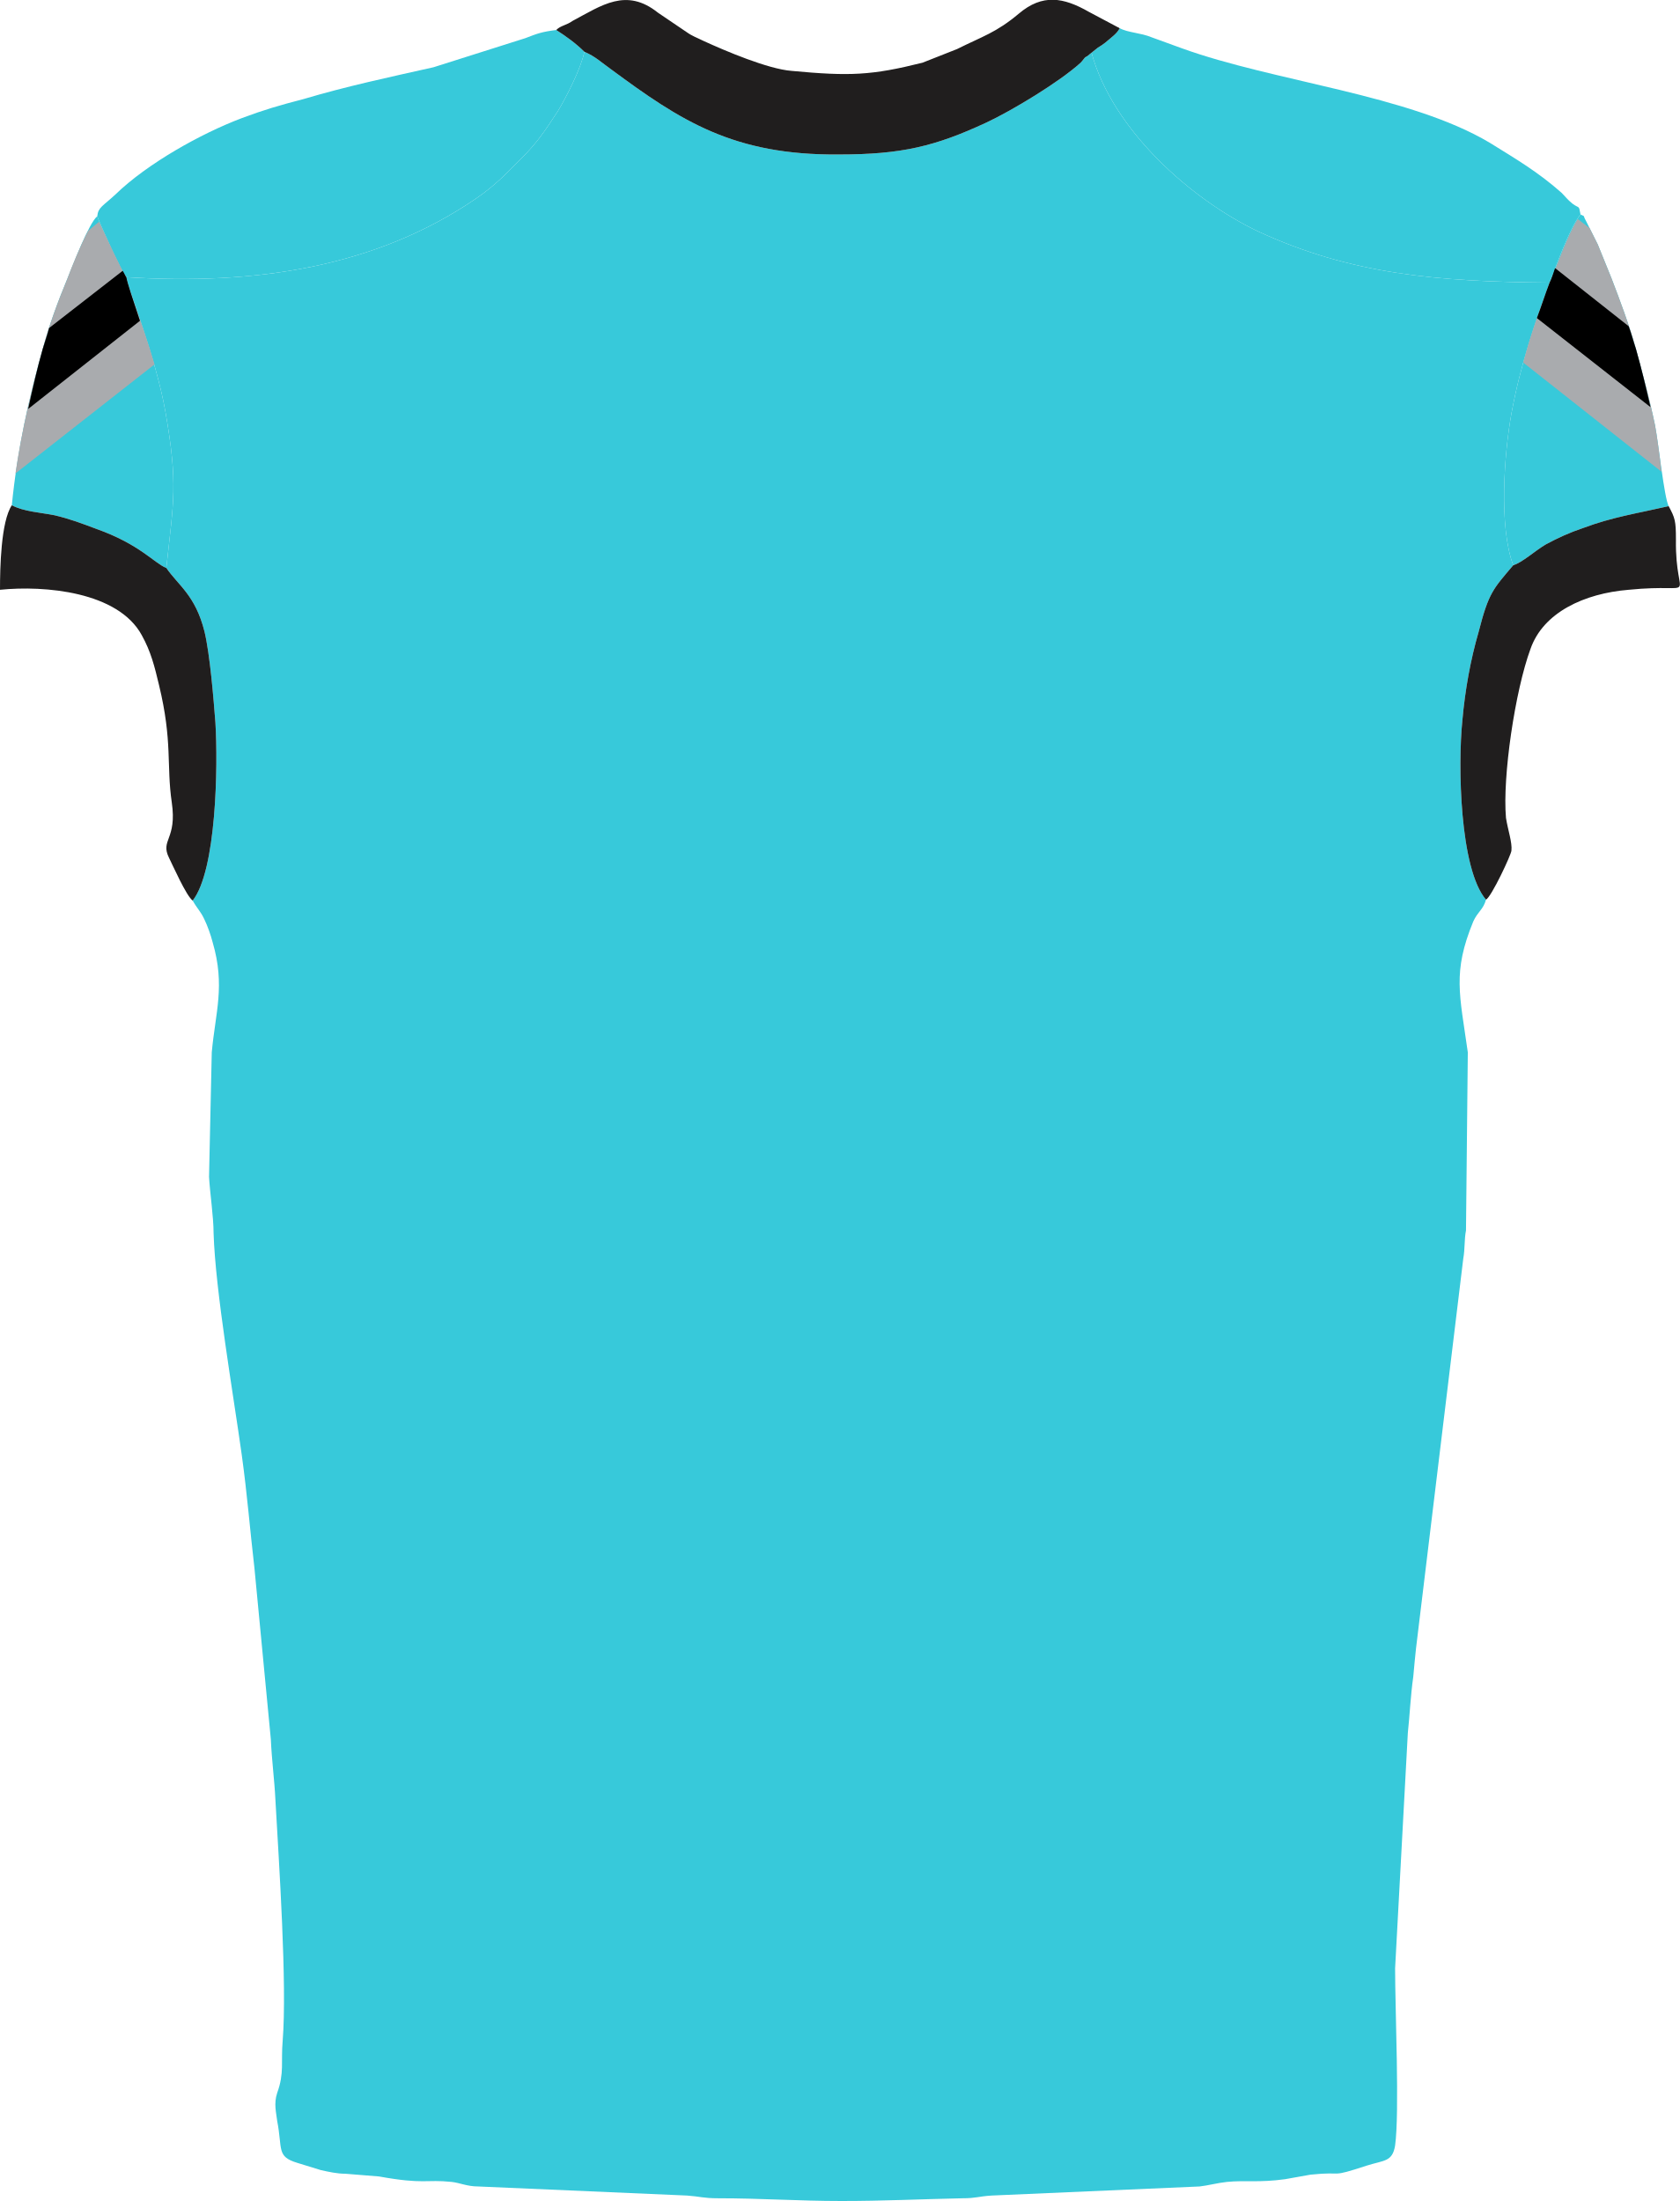
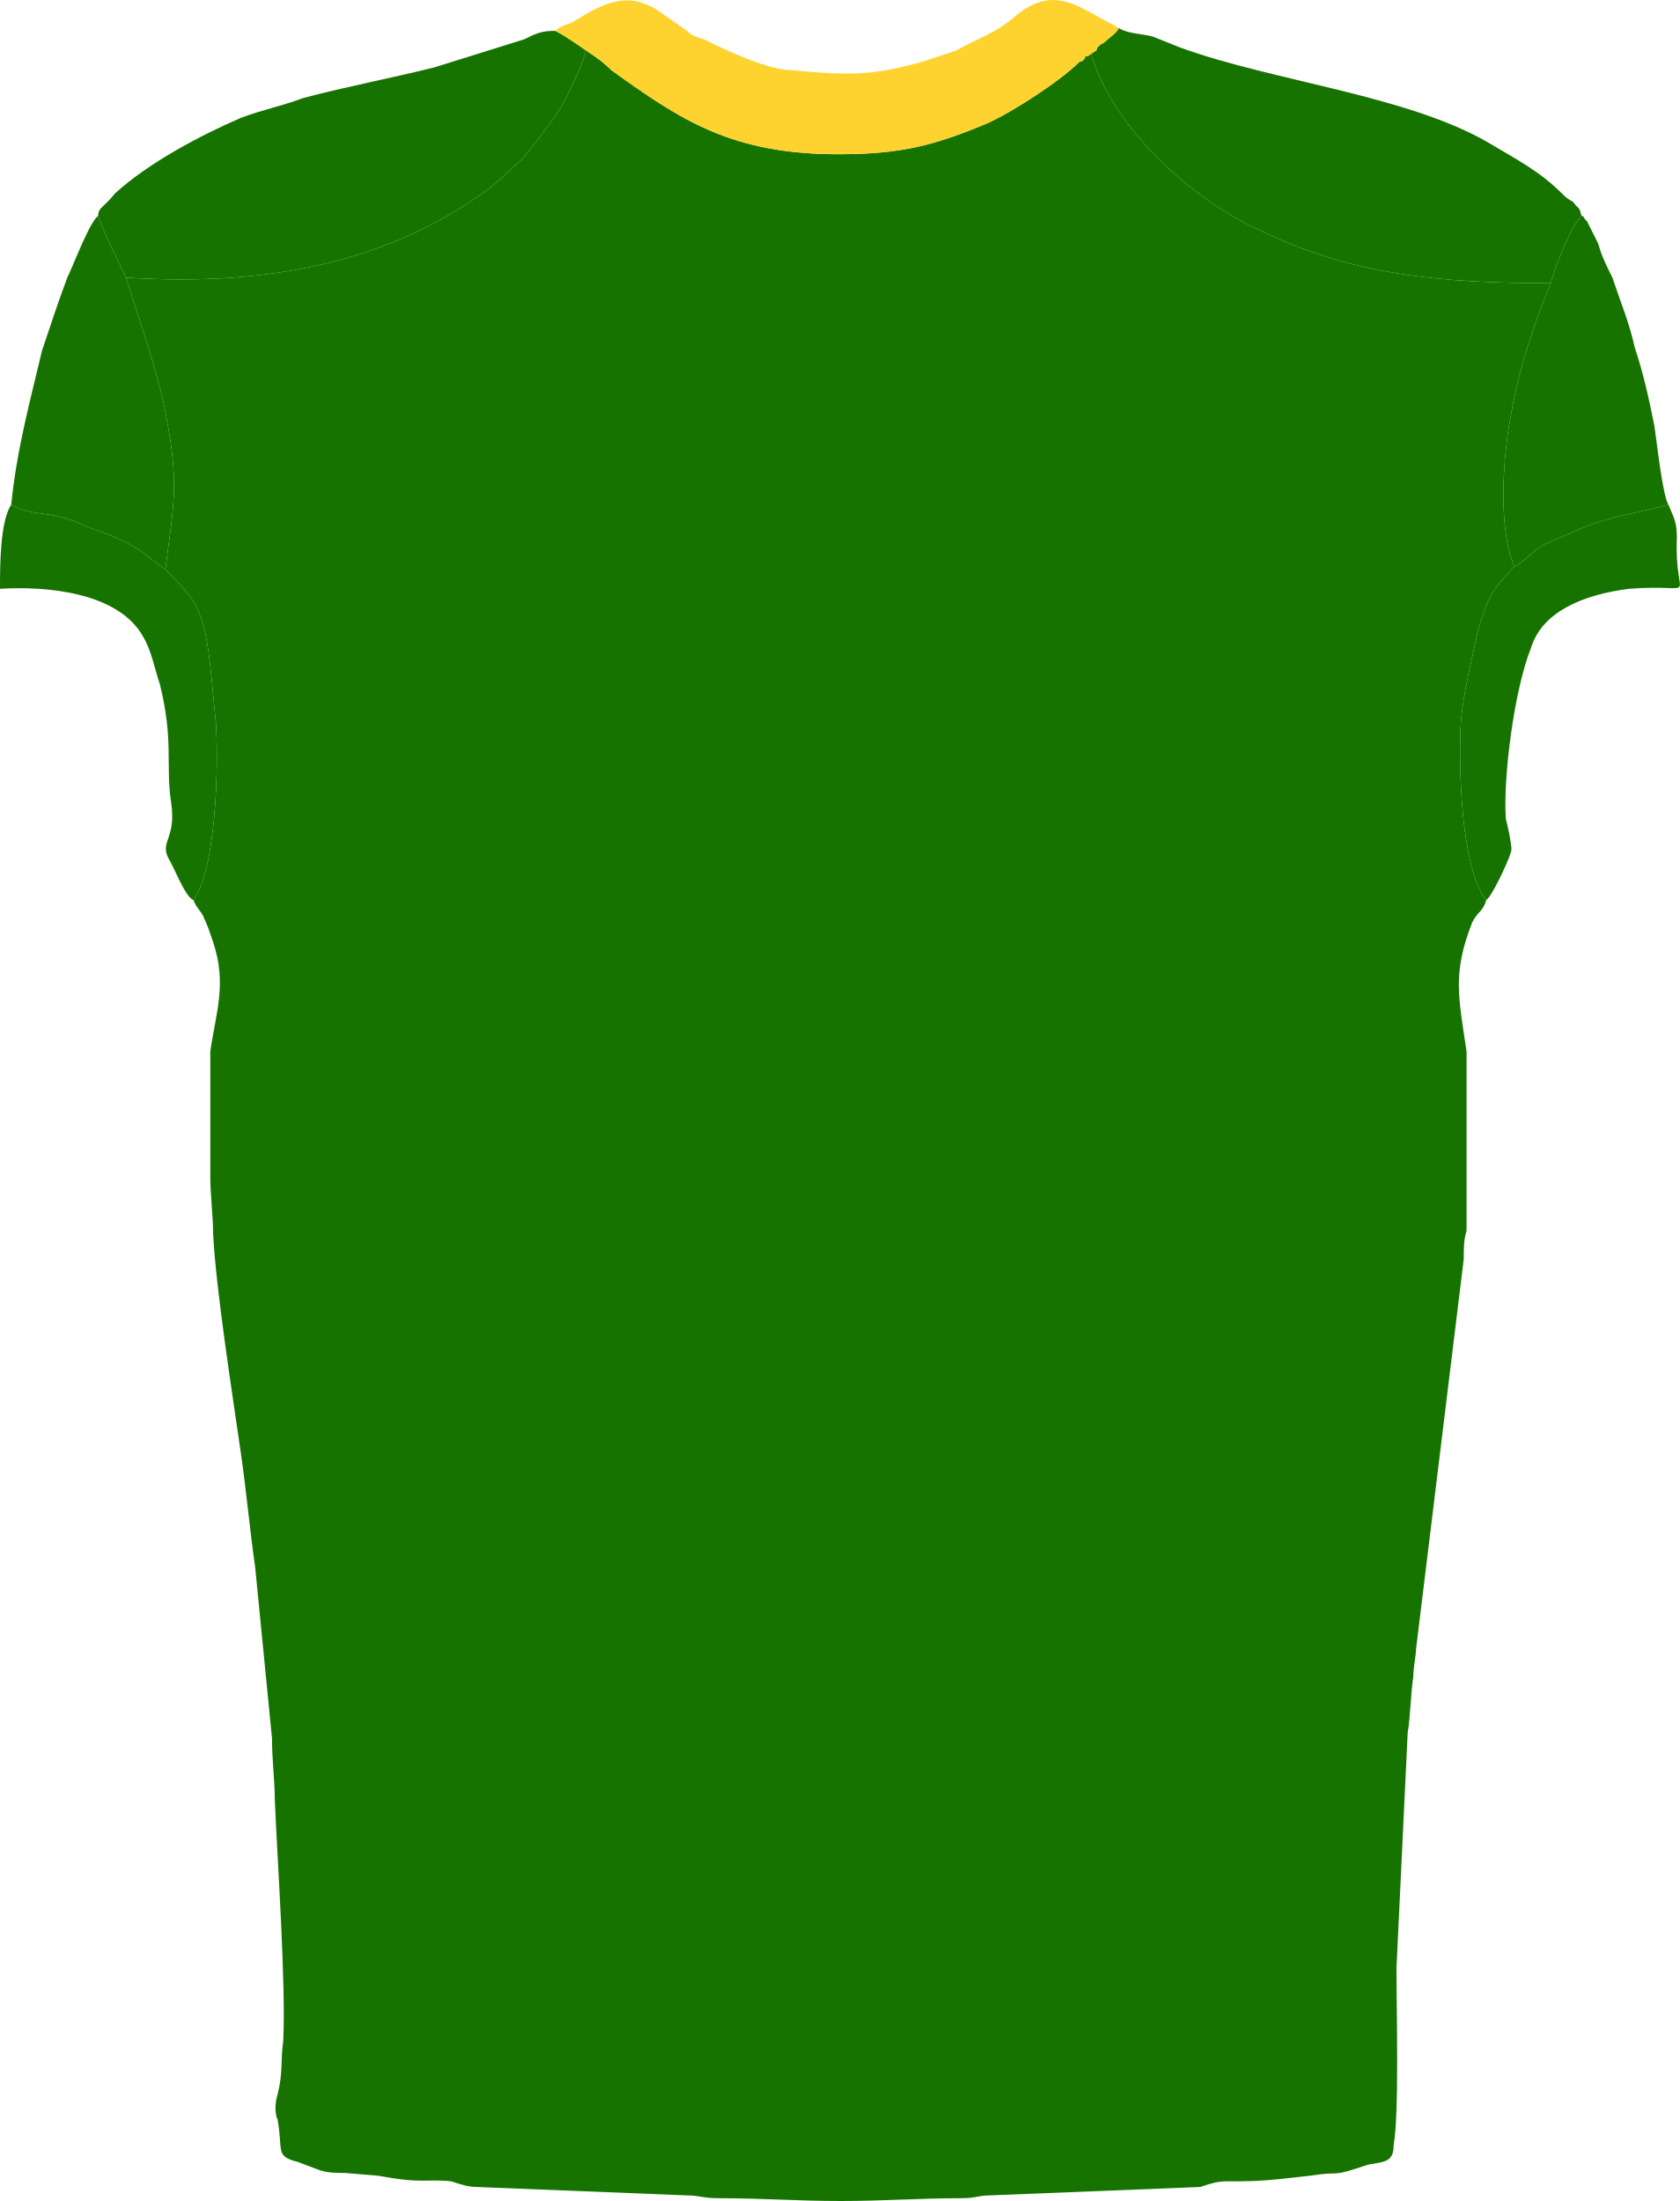
- <svg xmlns="http://www.w3.org/2000/svg" xml:space="preserve" width="100%" height="100%" version="1.1" shape-rendering="geometricPrecision" text-rendering="geometricPrecision" image-rendering="optimizeQuality" fill-rule="evenodd" clip-rule="evenodd" viewBox="0 0 1848 2422">
+ <svg xmlns="http://www.w3.org/2000/svg" xml:space="preserve" width="100%" height="100%" version="1.1" shape-rendering="geometricPrecision" text-rendering="geometricPrecision" image-rendering="optimizeQuality" fill-rule="evenodd" clip-rule="evenodd" viewBox="0 0 599 785">
  <defs />
  <g id="Layer_x0020_1">
-     <path fill="#37C9DA" d="M139 305c2,14 32,86 43,148 14,80 9,98 1,172 13,19 32,30 42,70 6,25 10,74 12,100 3,49 1,163 -25,196 5,9 9,12 13,21 3,6 7,17 9,25 14,48 3,77 -1,121l-3 137c1,18 5,44 5,62 2,64 22,179 31,244 6,43 9,82 14,125l18 188c1,23 4,45 5,66 4,71 13,204 8,266 -2,23 2,35 -6,57 -4,12 -1,22 0,31 6,31 -1,39 22,46l26 8c9,2 18,4 27,4l37 3c50,9 51,3 80,6 9,1 17,5 29,5l230 10c14,1 18,3 34,3 48,0 88,3 136,3 46,0 86,-2 133,-3 15,0 17,-2 32,-3l229 -10c9,-1 20,-4 30,-5 20,-2 35,1 64,-3l28 -5c39,-4 19,4 62,-10 19,-6 28,-4 31,-22 5,-36 0,-149 0,-195l14 -259c2,-18 3,-41 6,-62 1,-10 2,-23 3,-31l52 -429c2,-11 1,-21 3,-31l2 -196c-9,-64 -17,-88 6,-144 5,-11 11,-13 14,-24 -29,-34 -31,-148 -26,-197 3,-34 9,-67 18,-98 11,-43 16,-47 38,-73 -16,-42 -10,-123 -2,-167 10,-54 25,-97 42,-144 -123,-1 -218,-9 -320,-56 -74,-35 -161,-112 -184,-197l-5 4c-1,0 -1,1 -2,1l0 0c-1,1 -3,4 -5,6 -23,21 -76,53 -104,66 -56,26 -93,35 -162,35 -116,1 -174,-37 -251,-94 -10,-7 -17,-14 -29,-19 -4,19 -20,50 -29,65 -15,23 -23,35 -41,53 -16,16 -28,29 -50,44 -110,75 -242,95 -384,86z" id="svg-part-0" />
-     <path fill="#37C9DA" d="M1201 58c23,85 110,162 184,197 102,47 197,55 320,56 8,-20 22,-60 34,-75 -2,-11 -1,-6 -9,-12 -6,-5 -7,-7 -12,-12 -26,-23 -50,-37 -79,-55 -89,-53 -237,-67 -339,-104l-33 -12c-12,-5 -26,-5 -35,-10 -3,6 -9,10 -16,16 -5,4 -8,5 -10,7l0 0 -5 4zm-1094 180c4,11 27,62 32,67 142,9 274,-11 384,-86 22,-15 34,-28 50,-44 18,-18 26,-30 41,-53 9,-15 25,-46 29,-65 -9,-9 -20,-17 -31,-24 -16,2 -21,4 -34,9l-101 32c-49,11 -96,21 -143,35 -27,7 -44,12 -68,21 -45,17 -104,50 -139,84 -14,13 -19,14 -20,24z" id="svg-part-1" />
-     <path fill="#201E1E" d="M612 33c11,7 22,15 31,24 12,5 19,12 29,19 77,57 135,95 251,94 69,0 106,-9 162,-35 28,-13 81,-45 104,-66 2,-2 4,-5 5,-6l0 0c1,0 1,-1 2,-1l10 -8 0 0c2,-2 5,-3 10,-7 7,-6 13,-10 16,-16 -1,0 -1,-1 -2,-1l-32 -17c-28,-16 -51,-20 -77,2 -25,21 -40,25 -68,39l-38 15c-56,14 -80,15 -144,9 -26,-2 -73,-22 -97,-33 -8,-4 -12,-5 -19,-10l-31 -21c-35,-28 -62,-8 -94,9 -7,5 -13,5 -18,10z" id="svg-part-2" />
-     <path fill="#37C9DA" d="M13 556c13,7 32,8 47,11 17,4 30,9 46,15 48,17 64,38 77,43 8,-74 13,-92 -1,-172 -11,-62 -41,-134 -43,-148 -5,-5 -28,-56 -32,-67 -9,7 -27,54 -33,69 -10,24 -20,51 -27,77 -15,53 -28,111 -34,172zm1692 -245c-17,47 -32,90 -42,144 -8,44 -14,125 2,167 10,-3 24,-16 36,-23 13,-7 26,-13 41,-18 32,-12 59,-16 94,-24 -5,-10 -11,-68 -15,-89 -6,-29 -14,-58 -21,-84 -8,-28 -17,-52 -27,-78 -5,-12 -10,-25 -15,-37l-13 -26c-4,-7 0,-4 -6,-7 -12,15 -26,55 -34,75z" id="svg-part-3" />
-     <path fill="#A9ABAE" d="M109 244l-12 10c-9,17 -19,42 -23,53 -10,24 -20,51 -27,77 -12,43 -23,89 -30,137l153 -120c-13,-45 -30,-86 -31,-96 -4,-5 -22,-44 -30,-61zm1627 -3l13 10 9 18c5,12 10,25 15,37 10,26 19,50 27,78 7,26 15,55 21,84 2,11 5,32 7,51l-152 -120c8,-31 18,-58 29,-88 8,-18 20,-53 31,-70z" id="svg-part-4" />
-     <path fill="black" d="M135 298l-81 63c-2,8 -5,16 -7,23 -6,21 -11,43 -16,66l123 -97c-8,-24 -14,-42 -15,-48 -1,-1 -2,-4 -4,-7zm1576 -3l81 64c3,8 5,16 8,25 6,21 11,42 16,64l-125 -98c5,-13 9,-26 14,-39 2,-4 4,-10 6,-16z" id="svg-part-5" />
-     <path fill="#201E1E" d="M212 991c26,-33 28,-147 25,-196 -2,-26 -6,-75 -12,-100 -10,-40 -29,-51 -42,-70 -13,-5 -29,-26 -77,-43 -16,-6 -29,-11 -46,-15 -15,-3 -34,-4 -47,-11 -12,18 -13,69 -13,93 49,-5 130,2 156,50 10,18 14,34 19,55 15,62 8,88 14,129 6,41 -13,41 -3,61 4,8 19,42 26,47zm1453 -369c-22,26 -27,30 -38,73 -9,31 -15,64 -18,98 -5,49 -3,163 26,197 6,-3 28,-50 28,-54 1,-9 -4,-23 -6,-36 -4,-45 10,-140 27,-186 14,-40 59,-61 108,-65 80,-8 51,17 52,-55 0,-21 -1,-24 -8,-37 -35,8 -62,12 -94,24 -15,5 -28,11 -41,18 -12,7 -26,20 -36,23z" id="svg-part-6" />
+     <path fill="#177300" d="M45 99c1,5 10,28 14,48 5,26 3,32 0,56 5,6 11,9 14,22 2,8 3,24 4,33 1,16 0,52 -8,63 1,3 3,4 4,7 1,2 2,5 3,8 5,15 1,25 -1,39l0 45c0,6 1,14 1,20 1,20 7,58 10,79 2,14 3,26 5,40l6 61c0,8 1,15 1,22 1,23 4,66 3,86 -1,7 0,11 -2,19 -1,3 -1,7 0,9 2,11 -1,13 7,15l8 3c3,1 6,1 9,1l12 1c16,3 17,1 26,2 3,1 6,2 9,2l75 3c4,0 6,1 11,1 16,0 28,1 44,1 15,0 28,-1 43,-1 5,0 6,-1 10,-1l75 -3c3,-1 6,-2 9,-2 7,0 12,0 21,-1l9 -1c13,-2 6,1 21,-4 6,-1 9,-1 9,-7 2,-11 1,-48 1,-63l4 -84c1,-6 1,-13 2,-20 0,-3 1,-8 1,-10l17 -139c0,-4 0,-7 1,-10l0 -64c-3,-20 -5,-28 2,-46 2,-4 4,-4 5,-8 -9,-11 -10,-48 -9,-64 1,-11 4,-22 6,-32 4,-14 6,-15 13,-23 -6,-14 -4,-40 -1,-55 3,-17 8,-31 14,-46 -40,0 -71,-3 -104,-19 -24,-11 -52,-36 -60,-63l-1 1c-1,0 -1,0 -1,0l0 0c0,1 -1,2 -2,2 -7,7 -24,18 -33,22 -19,8 -31,11 -53,11 -38,0 -56,-12 -81,-30 -3,-3 -6,-5 -9,-7 -2,7 -7,17 -10,22 -5,7 -8,11 -13,17 -6,5 -9,9 -17,14 -35,24 -78,31 -124,28z" id="svg-part-0" />
+     <path fill="#177300" d="M389 19c8,27 36,52 60,63 33,16 64,19 104,19 2,-7 7,-20 11,-24 -1,-4 -1,-2 -3,-5 -2,-1 -3,-2 -4,-3 -8,-8 -16,-12 -26,-18 -29,-17 -77,-22 -110,-34l-10 -4c-4,-1 -9,-1 -12,-3 -1,2 -3,3 -5,5 -2,1 -3,2 -3,3l0 0 -2 1zm-354 58c1,4 9,20 10,22 46,3 89,-4 124,-28 8,-5 11,-9 17,-14 5,-6 8,-10 13,-17 3,-5 8,-15 10,-22 -3,-2 -7,-5 -11,-7 -5,0 -7,1 -11,3l-32 10c-16,4 -32,7 -47,11 -8,3 -14,4 -22,7 -14,6 -33,16 -45,27 -4,5 -6,5 -6,8z" id="svg-part-1" />
+     <path fill="#FED32F" d="M198 11c4,2 8,5 11,7 3,2 6,4 9,7 25,18 43,30 81,30 22,0 34,-3 53,-11 9,-4 26,-15 33,-22 1,0 2,-1 2,-2l0 0c0,0 0,0 1,0l3 -2 0 0c0,-1 1,-2 3,-3 2,-2 4,-3 5,-5 0,0 0,0 0,0l-11 -6c-9,-5 -16,-6 -25,1 -8,7 -13,8 -22,13l-12 4c-18,5 -26,5 -47,3 -8,0 -23,-7 -31,-11 -3,-1 -4,-1 -6,-3l-10 -7c-12,-8 -21,-2 -31,4 -2,1 -4,1 -6,3z" id="svg-part-2" />
+     <path fill="#177300" d="M4 180c5,3 11,3 16,4 5,1 9,3 14,5 16,5 21,12 25,14 3,-24 5,-30 0,-56 -4,-20 -13,-43 -14,-48 -1,-2 -9,-18 -10,-22 -3,2 -9,18 -11,22 -3,8 -6,17 -9,26 -4,17 -9,35 -11,55zm549 -79c-6,15 -11,29 -14,46 -3,15 -5,41 1,55 3,-1 7,-6 11,-8 5,-2 9,-4 14,-6 10,-4 19,-5 30,-8 -2,-3 -4,-21 -5,-28 -2,-10 -4,-19 -7,-28 -2,-9 -5,-16 -8,-25 -2,-4 -4,-8 -5,-12l-4 -8c-2,-2 -1,-2 -2,-2 -4,4 -9,17 -11,24z" id="svg-part-3" />
+     <path fill="#177300" d="M69 321c8,-11 9,-47 8,-63 -1,-9 -2,-25 -4,-33 -3,-13 -9,-16 -14,-22 -4,-2 -9,-9 -25,-14 -5,-2 -9,-4 -14,-5 -5,-1 -11,-1 -16,-4 -4,6 -4,22 -4,30 16,-1 42,1 51,17 3,5 4,11 6,17 5,20 2,29 4,42 2,13 -4,14 -1,20 2,3 6,14 9,15zm471 -119c-7,8 -9,9 -13,23 -2,10 -5,21 -6,32 -1,16 0,53 9,64 2,-1 9,-16 9,-18 0,-2 -1,-7 -2,-11 -1,-15 3,-46 9,-61 4,-13 19,-19 35,-21 26,-2 16,6 17,-18 0,-6 -1,-7 -3,-12 -11,3 -20,4 -30,8 -5,2 -9,4 -14,6 -4,2 -8,7 -11,8z" id="svg-part-4" />
  </g>
+   <g id="mascot-overlay-group" />
</svg>
